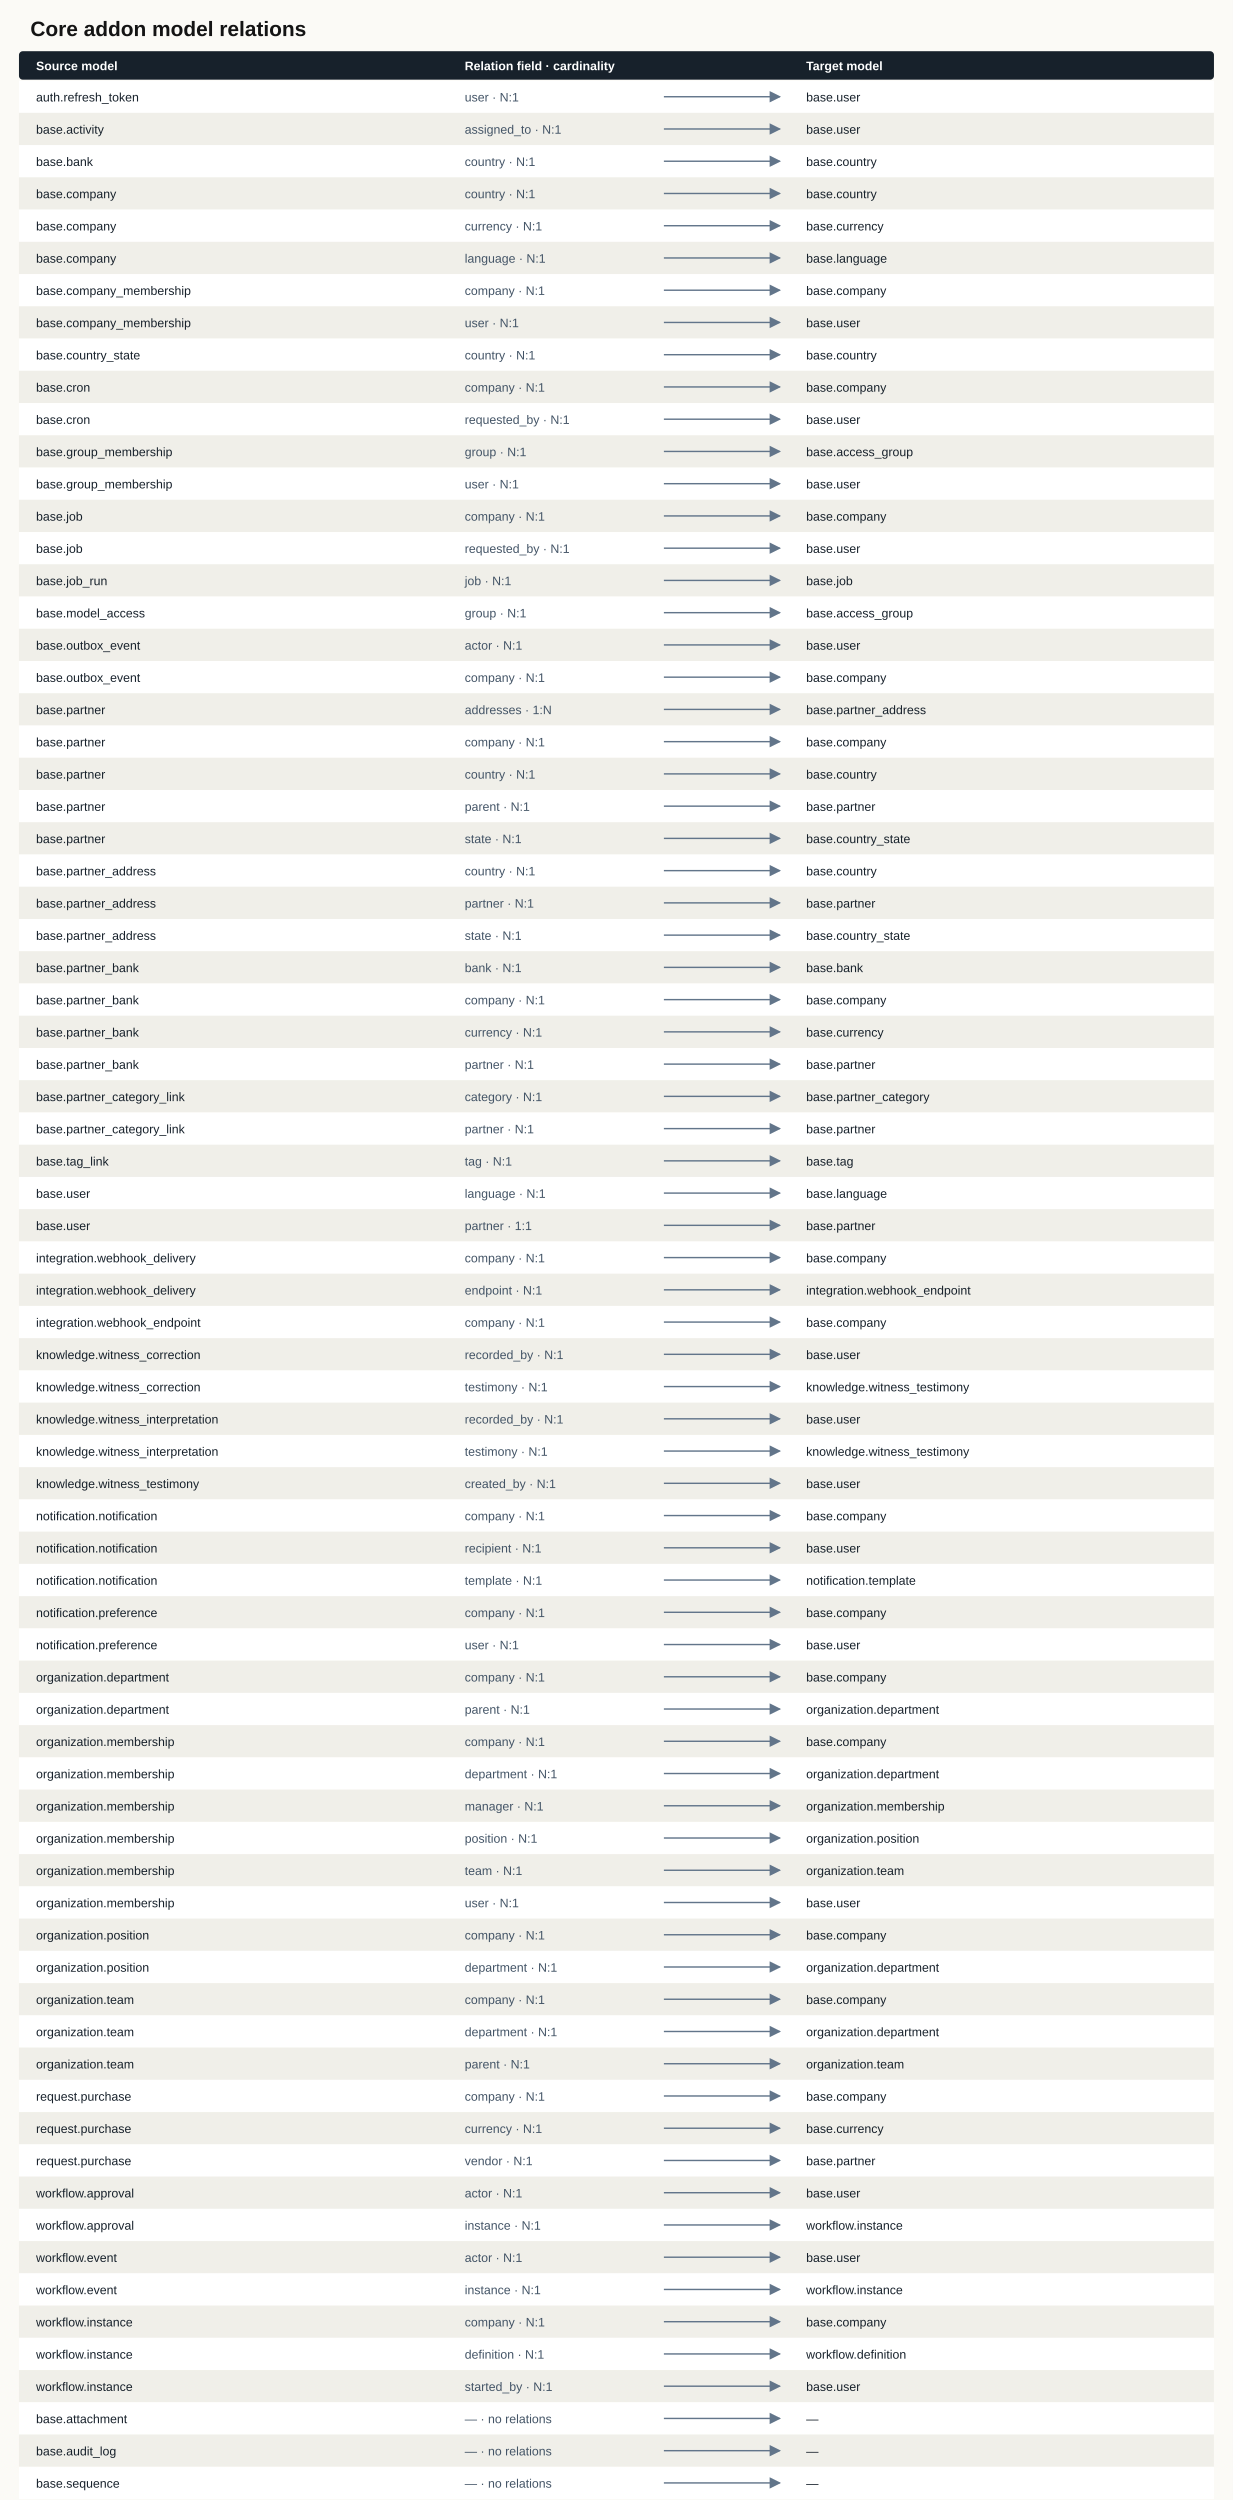
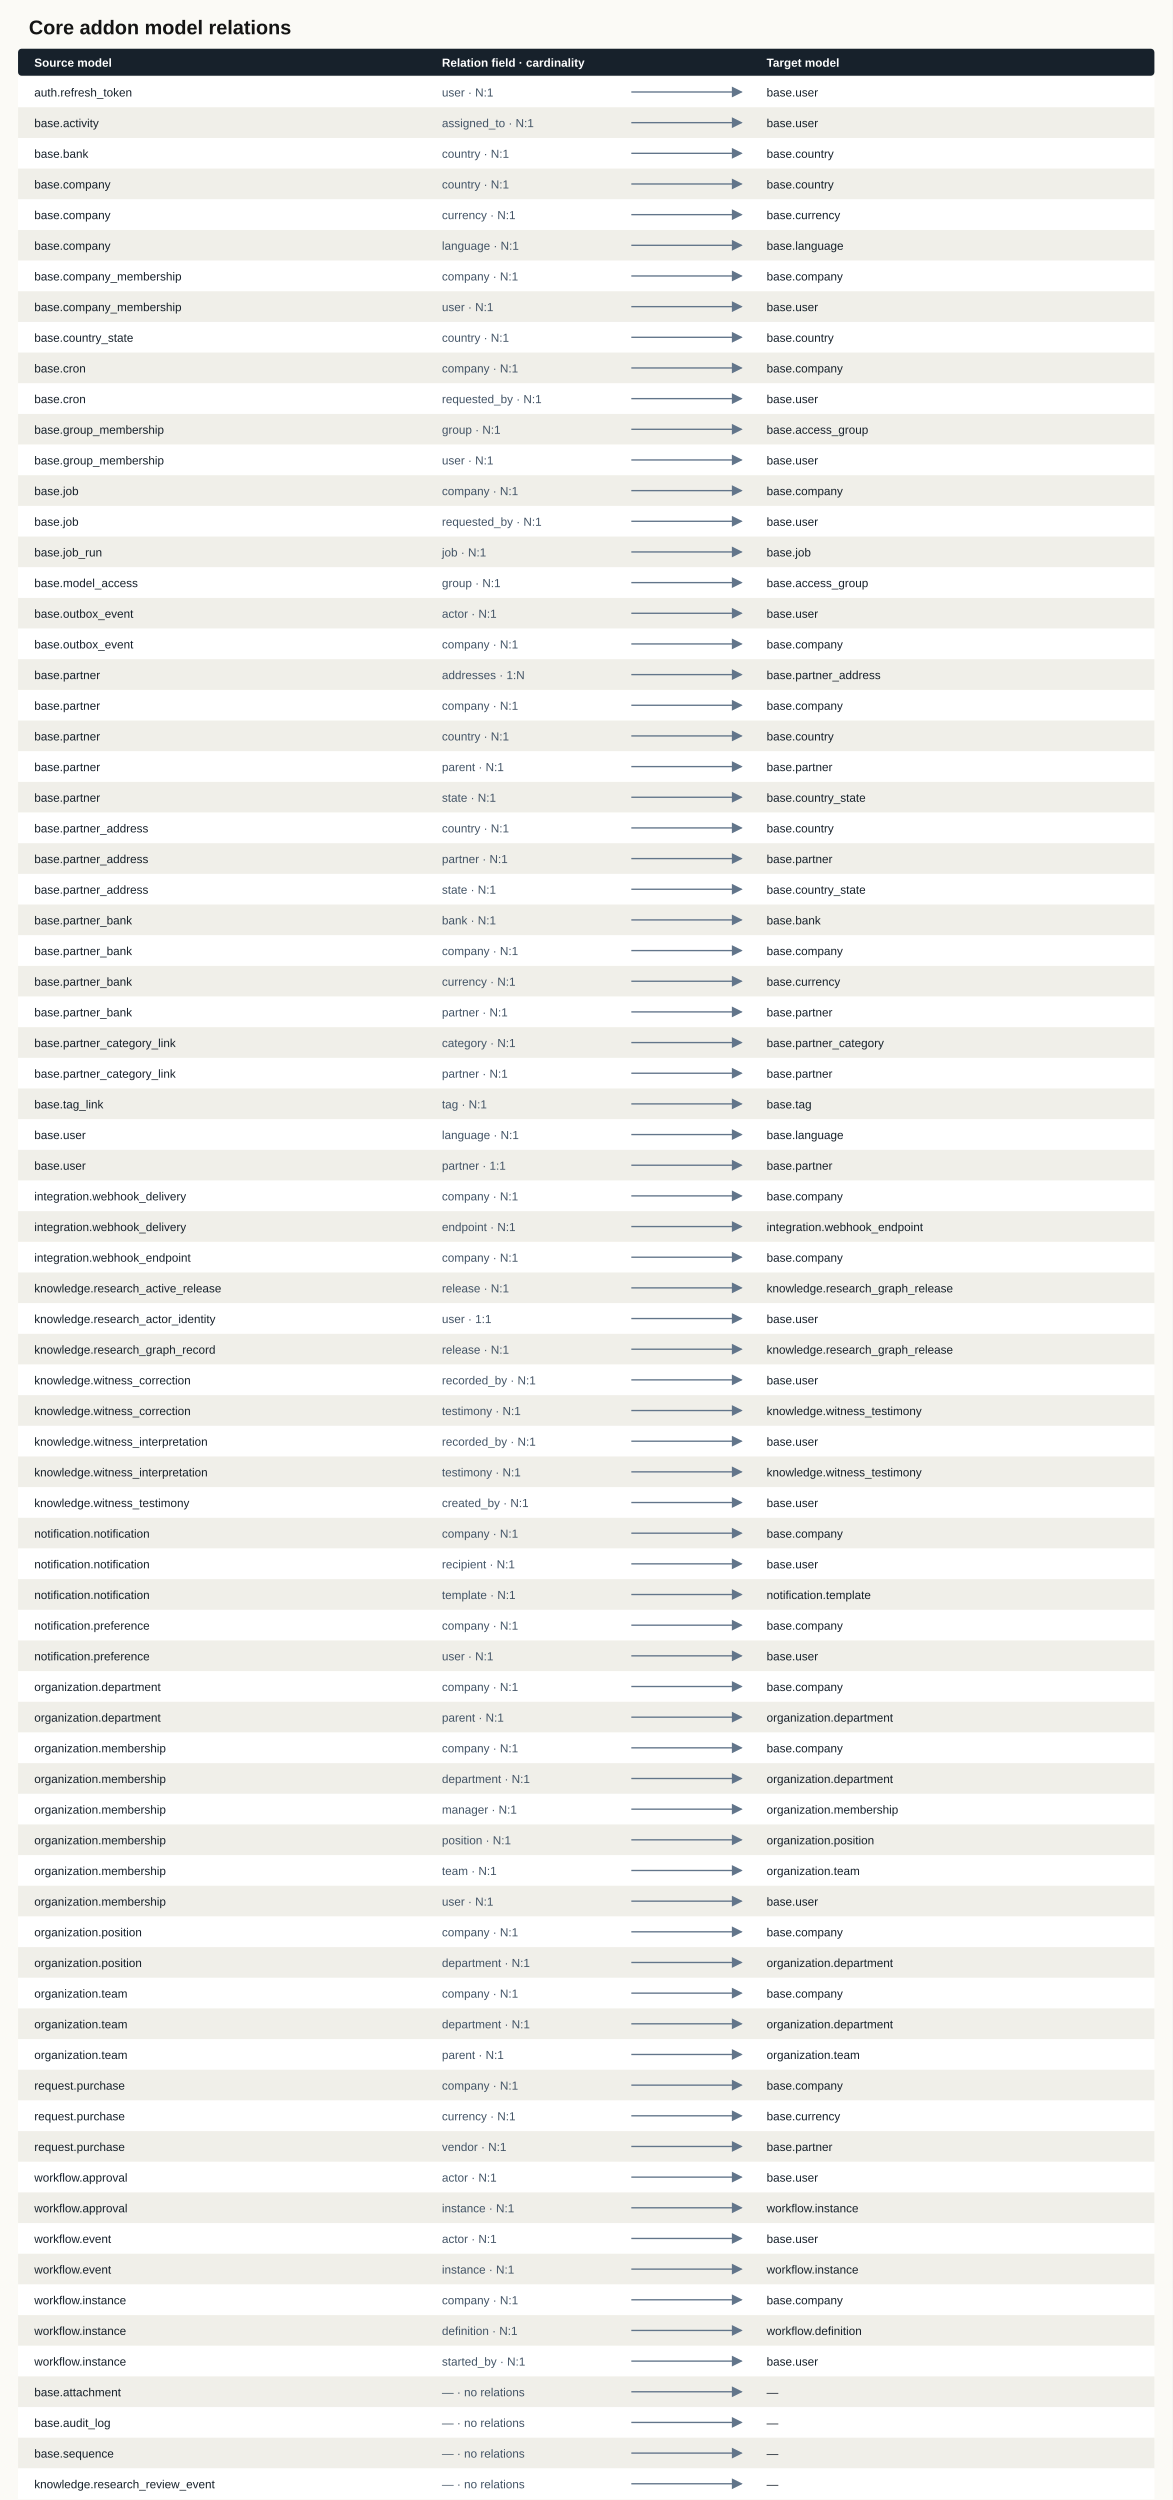
- <svg xmlns="http://www.w3.org/2000/svg" viewBox="0 0 1300 2636" role="img" aria-labelledby="diagram-title diagram-description">
+ <svg xmlns="http://www.w3.org/2000/svg" viewBox="0 0 1300 2772" role="img" aria-labelledby="diagram-title diagram-description">
  <rect width="100%" height="100%" fill="#fbfaf6" />
  <text x="32" y="38" fill="#141414" font-family="Arial,sans-serif" font-size="22" font-weight="700">Core addon model relations</text>
  <defs>
    <marker id="arrow" markerWidth="8" markerHeight="8" refX="7" refY="4" orient="auto">
      <path d="M 0 0 L 8 4 L 0 8 z" fill="#62758a" />
    </marker>
  </defs>
  <rect x="20" y="54" width="1260" height="30" rx="4" fill="#17212b" />
  <text x="38" y="74" fill="#ffffff" font-family="Arial,sans-serif" font-size="13" font-weight="700">Source model</text>
  <text x="490" y="74" fill="#ffffff" font-family="Arial,sans-serif" font-size="13" font-weight="700">Relation field · cardinality</text>
  <text x="850" y="74" fill="#ffffff" font-family="Arial,sans-serif" font-size="13" font-weight="700">Target model</text>
  <g>
    <rect x="20" y="85" width="1260" height="34" fill="#ffffff" />
    <text x="38" y="107" fill="#17212b" font-family="Arial,sans-serif" font-size="13">auth.refresh_token</text>
    <text x="490" y="107" fill="#435466" font-family="Arial,sans-serif" font-size="13">user · N:1</text>
    <path d="M 700 102 H 822" fill="none" stroke="#62758a" stroke-width="1.5" marker-end="url(#arrow)" />
    <text x="850" y="107" fill="#17212b" font-family="Arial,sans-serif" font-size="13">base.user</text>
  </g>
  <g>
    <rect x="20" y="119" width="1260" height="34" fill="#f0efe9" />
    <text x="38" y="141" fill="#17212b" font-family="Arial,sans-serif" font-size="13">base.activity</text>
    <text x="490" y="141" fill="#435466" font-family="Arial,sans-serif" font-size="13">assigned_to · N:1</text>
    <path d="M 700 136 H 822" fill="none" stroke="#62758a" stroke-width="1.5" marker-end="url(#arrow)" />
    <text x="850" y="141" fill="#17212b" font-family="Arial,sans-serif" font-size="13">base.user</text>
  </g>
  <g>
    <rect x="20" y="153" width="1260" height="34" fill="#ffffff" />
    <text x="38" y="175" fill="#17212b" font-family="Arial,sans-serif" font-size="13">base.bank</text>
    <text x="490" y="175" fill="#435466" font-family="Arial,sans-serif" font-size="13">country · N:1</text>
    <path d="M 700 170 H 822" fill="none" stroke="#62758a" stroke-width="1.5" marker-end="url(#arrow)" />
    <text x="850" y="175" fill="#17212b" font-family="Arial,sans-serif" font-size="13">base.country</text>
  </g>
  <g>
    <rect x="20" y="187" width="1260" height="34" fill="#f0efe9" />
    <text x="38" y="209" fill="#17212b" font-family="Arial,sans-serif" font-size="13">base.company</text>
    <text x="490" y="209" fill="#435466" font-family="Arial,sans-serif" font-size="13">country · N:1</text>
    <path d="M 700 204 H 822" fill="none" stroke="#62758a" stroke-width="1.5" marker-end="url(#arrow)" />
    <text x="850" y="209" fill="#17212b" font-family="Arial,sans-serif" font-size="13">base.country</text>
  </g>
  <g>
    <rect x="20" y="221" width="1260" height="34" fill="#ffffff" />
    <text x="38" y="243" fill="#17212b" font-family="Arial,sans-serif" font-size="13">base.company</text>
    <text x="490" y="243" fill="#435466" font-family="Arial,sans-serif" font-size="13">currency · N:1</text>
    <path d="M 700 238 H 822" fill="none" stroke="#62758a" stroke-width="1.5" marker-end="url(#arrow)" />
    <text x="850" y="243" fill="#17212b" font-family="Arial,sans-serif" font-size="13">base.currency</text>
  </g>
  <g>
    <rect x="20" y="255" width="1260" height="34" fill="#f0efe9" />
    <text x="38" y="277" fill="#17212b" font-family="Arial,sans-serif" font-size="13">base.company</text>
    <text x="490" y="277" fill="#435466" font-family="Arial,sans-serif" font-size="13">language · N:1</text>
    <path d="M 700 272 H 822" fill="none" stroke="#62758a" stroke-width="1.5" marker-end="url(#arrow)" />
    <text x="850" y="277" fill="#17212b" font-family="Arial,sans-serif" font-size="13">base.language</text>
  </g>
  <g>
    <rect x="20" y="289" width="1260" height="34" fill="#ffffff" />
    <text x="38" y="311" fill="#17212b" font-family="Arial,sans-serif" font-size="13">base.company_membership</text>
    <text x="490" y="311" fill="#435466" font-family="Arial,sans-serif" font-size="13">company · N:1</text>
    <path d="M 700 306 H 822" fill="none" stroke="#62758a" stroke-width="1.5" marker-end="url(#arrow)" />
    <text x="850" y="311" fill="#17212b" font-family="Arial,sans-serif" font-size="13">base.company</text>
  </g>
  <g>
    <rect x="20" y="323" width="1260" height="34" fill="#f0efe9" />
    <text x="38" y="345" fill="#17212b" font-family="Arial,sans-serif" font-size="13">base.company_membership</text>
    <text x="490" y="345" fill="#435466" font-family="Arial,sans-serif" font-size="13">user · N:1</text>
    <path d="M 700 340 H 822" fill="none" stroke="#62758a" stroke-width="1.5" marker-end="url(#arrow)" />
    <text x="850" y="345" fill="#17212b" font-family="Arial,sans-serif" font-size="13">base.user</text>
  </g>
  <g>
    <rect x="20" y="357" width="1260" height="34" fill="#ffffff" />
    <text x="38" y="379" fill="#17212b" font-family="Arial,sans-serif" font-size="13">base.country_state</text>
    <text x="490" y="379" fill="#435466" font-family="Arial,sans-serif" font-size="13">country · N:1</text>
    <path d="M 700 374 H 822" fill="none" stroke="#62758a" stroke-width="1.5" marker-end="url(#arrow)" />
    <text x="850" y="379" fill="#17212b" font-family="Arial,sans-serif" font-size="13">base.country</text>
  </g>
  <g>
    <rect x="20" y="391" width="1260" height="34" fill="#f0efe9" />
    <text x="38" y="413" fill="#17212b" font-family="Arial,sans-serif" font-size="13">base.cron</text>
    <text x="490" y="413" fill="#435466" font-family="Arial,sans-serif" font-size="13">company · N:1</text>
    <path d="M 700 408 H 822" fill="none" stroke="#62758a" stroke-width="1.5" marker-end="url(#arrow)" />
    <text x="850" y="413" fill="#17212b" font-family="Arial,sans-serif" font-size="13">base.company</text>
  </g>
  <g>
    <rect x="20" y="425" width="1260" height="34" fill="#ffffff" />
    <text x="38" y="447" fill="#17212b" font-family="Arial,sans-serif" font-size="13">base.cron</text>
    <text x="490" y="447" fill="#435466" font-family="Arial,sans-serif" font-size="13">requested_by · N:1</text>
    <path d="M 700 442 H 822" fill="none" stroke="#62758a" stroke-width="1.5" marker-end="url(#arrow)" />
    <text x="850" y="447" fill="#17212b" font-family="Arial,sans-serif" font-size="13">base.user</text>
  </g>
  <g>
    <rect x="20" y="459" width="1260" height="34" fill="#f0efe9" />
    <text x="38" y="481" fill="#17212b" font-family="Arial,sans-serif" font-size="13">base.group_membership</text>
    <text x="490" y="481" fill="#435466" font-family="Arial,sans-serif" font-size="13">group · N:1</text>
    <path d="M 700 476 H 822" fill="none" stroke="#62758a" stroke-width="1.5" marker-end="url(#arrow)" />
    <text x="850" y="481" fill="#17212b" font-family="Arial,sans-serif" font-size="13">base.access_group</text>
  </g>
  <g>
    <rect x="20" y="493" width="1260" height="34" fill="#ffffff" />
    <text x="38" y="515" fill="#17212b" font-family="Arial,sans-serif" font-size="13">base.group_membership</text>
    <text x="490" y="515" fill="#435466" font-family="Arial,sans-serif" font-size="13">user · N:1</text>
    <path d="M 700 510 H 822" fill="none" stroke="#62758a" stroke-width="1.5" marker-end="url(#arrow)" />
    <text x="850" y="515" fill="#17212b" font-family="Arial,sans-serif" font-size="13">base.user</text>
  </g>
  <g>
    <rect x="20" y="527" width="1260" height="34" fill="#f0efe9" />
    <text x="38" y="549" fill="#17212b" font-family="Arial,sans-serif" font-size="13">base.job</text>
    <text x="490" y="549" fill="#435466" font-family="Arial,sans-serif" font-size="13">company · N:1</text>
    <path d="M 700 544 H 822" fill="none" stroke="#62758a" stroke-width="1.5" marker-end="url(#arrow)" />
    <text x="850" y="549" fill="#17212b" font-family="Arial,sans-serif" font-size="13">base.company</text>
  </g>
  <g>
    <rect x="20" y="561" width="1260" height="34" fill="#ffffff" />
    <text x="38" y="583" fill="#17212b" font-family="Arial,sans-serif" font-size="13">base.job</text>
    <text x="490" y="583" fill="#435466" font-family="Arial,sans-serif" font-size="13">requested_by · N:1</text>
    <path d="M 700 578 H 822" fill="none" stroke="#62758a" stroke-width="1.5" marker-end="url(#arrow)" />
    <text x="850" y="583" fill="#17212b" font-family="Arial,sans-serif" font-size="13">base.user</text>
  </g>
  <g>
    <rect x="20" y="595" width="1260" height="34" fill="#f0efe9" />
    <text x="38" y="617" fill="#17212b" font-family="Arial,sans-serif" font-size="13">base.job_run</text>
    <text x="490" y="617" fill="#435466" font-family="Arial,sans-serif" font-size="13">job · N:1</text>
    <path d="M 700 612 H 822" fill="none" stroke="#62758a" stroke-width="1.5" marker-end="url(#arrow)" />
    <text x="850" y="617" fill="#17212b" font-family="Arial,sans-serif" font-size="13">base.job</text>
  </g>
  <g>
    <rect x="20" y="629" width="1260" height="34" fill="#ffffff" />
    <text x="38" y="651" fill="#17212b" font-family="Arial,sans-serif" font-size="13">base.model_access</text>
    <text x="490" y="651" fill="#435466" font-family="Arial,sans-serif" font-size="13">group · N:1</text>
    <path d="M 700 646 H 822" fill="none" stroke="#62758a" stroke-width="1.5" marker-end="url(#arrow)" />
    <text x="850" y="651" fill="#17212b" font-family="Arial,sans-serif" font-size="13">base.access_group</text>
  </g>
  <g>
    <rect x="20" y="663" width="1260" height="34" fill="#f0efe9" />
    <text x="38" y="685" fill="#17212b" font-family="Arial,sans-serif" font-size="13">base.outbox_event</text>
    <text x="490" y="685" fill="#435466" font-family="Arial,sans-serif" font-size="13">actor · N:1</text>
    <path d="M 700 680 H 822" fill="none" stroke="#62758a" stroke-width="1.5" marker-end="url(#arrow)" />
    <text x="850" y="685" fill="#17212b" font-family="Arial,sans-serif" font-size="13">base.user</text>
  </g>
  <g>
    <rect x="20" y="697" width="1260" height="34" fill="#ffffff" />
    <text x="38" y="719" fill="#17212b" font-family="Arial,sans-serif" font-size="13">base.outbox_event</text>
    <text x="490" y="719" fill="#435466" font-family="Arial,sans-serif" font-size="13">company · N:1</text>
    <path d="M 700 714 H 822" fill="none" stroke="#62758a" stroke-width="1.5" marker-end="url(#arrow)" />
    <text x="850" y="719" fill="#17212b" font-family="Arial,sans-serif" font-size="13">base.company</text>
  </g>
  <g>
    <rect x="20" y="731" width="1260" height="34" fill="#f0efe9" />
    <text x="38" y="753" fill="#17212b" font-family="Arial,sans-serif" font-size="13">base.partner</text>
    <text x="490" y="753" fill="#435466" font-family="Arial,sans-serif" font-size="13">addresses · 1:N</text>
    <path d="M 700 748 H 822" fill="none" stroke="#62758a" stroke-width="1.5" marker-end="url(#arrow)" />
    <text x="850" y="753" fill="#17212b" font-family="Arial,sans-serif" font-size="13">base.partner_address</text>
  </g>
  <g>
    <rect x="20" y="765" width="1260" height="34" fill="#ffffff" />
    <text x="38" y="787" fill="#17212b" font-family="Arial,sans-serif" font-size="13">base.partner</text>
    <text x="490" y="787" fill="#435466" font-family="Arial,sans-serif" font-size="13">company · N:1</text>
    <path d="M 700 782 H 822" fill="none" stroke="#62758a" stroke-width="1.5" marker-end="url(#arrow)" />
    <text x="850" y="787" fill="#17212b" font-family="Arial,sans-serif" font-size="13">base.company</text>
  </g>
  <g>
    <rect x="20" y="799" width="1260" height="34" fill="#f0efe9" />
    <text x="38" y="821" fill="#17212b" font-family="Arial,sans-serif" font-size="13">base.partner</text>
    <text x="490" y="821" fill="#435466" font-family="Arial,sans-serif" font-size="13">country · N:1</text>
    <path d="M 700 816 H 822" fill="none" stroke="#62758a" stroke-width="1.5" marker-end="url(#arrow)" />
    <text x="850" y="821" fill="#17212b" font-family="Arial,sans-serif" font-size="13">base.country</text>
  </g>
  <g>
    <rect x="20" y="833" width="1260" height="34" fill="#ffffff" />
    <text x="38" y="855" fill="#17212b" font-family="Arial,sans-serif" font-size="13">base.partner</text>
    <text x="490" y="855" fill="#435466" font-family="Arial,sans-serif" font-size="13">parent · N:1</text>
    <path d="M 700 850 H 822" fill="none" stroke="#62758a" stroke-width="1.5" marker-end="url(#arrow)" />
    <text x="850" y="855" fill="#17212b" font-family="Arial,sans-serif" font-size="13">base.partner</text>
  </g>
  <g>
    <rect x="20" y="867" width="1260" height="34" fill="#f0efe9" />
    <text x="38" y="889" fill="#17212b" font-family="Arial,sans-serif" font-size="13">base.partner</text>
    <text x="490" y="889" fill="#435466" font-family="Arial,sans-serif" font-size="13">state · N:1</text>
    <path d="M 700 884 H 822" fill="none" stroke="#62758a" stroke-width="1.5" marker-end="url(#arrow)" />
    <text x="850" y="889" fill="#17212b" font-family="Arial,sans-serif" font-size="13">base.country_state</text>
  </g>
  <g>
    <rect x="20" y="901" width="1260" height="34" fill="#ffffff" />
    <text x="38" y="923" fill="#17212b" font-family="Arial,sans-serif" font-size="13">base.partner_address</text>
    <text x="490" y="923" fill="#435466" font-family="Arial,sans-serif" font-size="13">country · N:1</text>
    <path d="M 700 918 H 822" fill="none" stroke="#62758a" stroke-width="1.5" marker-end="url(#arrow)" />
    <text x="850" y="923" fill="#17212b" font-family="Arial,sans-serif" font-size="13">base.country</text>
  </g>
  <g>
    <rect x="20" y="935" width="1260" height="34" fill="#f0efe9" />
    <text x="38" y="957" fill="#17212b" font-family="Arial,sans-serif" font-size="13">base.partner_address</text>
    <text x="490" y="957" fill="#435466" font-family="Arial,sans-serif" font-size="13">partner · N:1</text>
    <path d="M 700 952 H 822" fill="none" stroke="#62758a" stroke-width="1.5" marker-end="url(#arrow)" />
    <text x="850" y="957" fill="#17212b" font-family="Arial,sans-serif" font-size="13">base.partner</text>
  </g>
  <g>
    <rect x="20" y="969" width="1260" height="34" fill="#ffffff" />
    <text x="38" y="991" fill="#17212b" font-family="Arial,sans-serif" font-size="13">base.partner_address</text>
    <text x="490" y="991" fill="#435466" font-family="Arial,sans-serif" font-size="13">state · N:1</text>
    <path d="M 700 986 H 822" fill="none" stroke="#62758a" stroke-width="1.5" marker-end="url(#arrow)" />
    <text x="850" y="991" fill="#17212b" font-family="Arial,sans-serif" font-size="13">base.country_state</text>
  </g>
  <g>
    <rect x="20" y="1003" width="1260" height="34" fill="#f0efe9" />
    <text x="38" y="1025" fill="#17212b" font-family="Arial,sans-serif" font-size="13">base.partner_bank</text>
    <text x="490" y="1025" fill="#435466" font-family="Arial,sans-serif" font-size="13">bank · N:1</text>
    <path d="M 700 1020 H 822" fill="none" stroke="#62758a" stroke-width="1.5" marker-end="url(#arrow)" />
    <text x="850" y="1025" fill="#17212b" font-family="Arial,sans-serif" font-size="13">base.bank</text>
  </g>
  <g>
    <rect x="20" y="1037" width="1260" height="34" fill="#ffffff" />
    <text x="38" y="1059" fill="#17212b" font-family="Arial,sans-serif" font-size="13">base.partner_bank</text>
    <text x="490" y="1059" fill="#435466" font-family="Arial,sans-serif" font-size="13">company · N:1</text>
    <path d="M 700 1054 H 822" fill="none" stroke="#62758a" stroke-width="1.5" marker-end="url(#arrow)" />
    <text x="850" y="1059" fill="#17212b" font-family="Arial,sans-serif" font-size="13">base.company</text>
  </g>
  <g>
    <rect x="20" y="1071" width="1260" height="34" fill="#f0efe9" />
    <text x="38" y="1093" fill="#17212b" font-family="Arial,sans-serif" font-size="13">base.partner_bank</text>
    <text x="490" y="1093" fill="#435466" font-family="Arial,sans-serif" font-size="13">currency · N:1</text>
    <path d="M 700 1088 H 822" fill="none" stroke="#62758a" stroke-width="1.5" marker-end="url(#arrow)" />
    <text x="850" y="1093" fill="#17212b" font-family="Arial,sans-serif" font-size="13">base.currency</text>
  </g>
  <g>
    <rect x="20" y="1105" width="1260" height="34" fill="#ffffff" />
    <text x="38" y="1127" fill="#17212b" font-family="Arial,sans-serif" font-size="13">base.partner_bank</text>
    <text x="490" y="1127" fill="#435466" font-family="Arial,sans-serif" font-size="13">partner · N:1</text>
    <path d="M 700 1122 H 822" fill="none" stroke="#62758a" stroke-width="1.5" marker-end="url(#arrow)" />
    <text x="850" y="1127" fill="#17212b" font-family="Arial,sans-serif" font-size="13">base.partner</text>
  </g>
  <g>
    <rect x="20" y="1139" width="1260" height="34" fill="#f0efe9" />
    <text x="38" y="1161" fill="#17212b" font-family="Arial,sans-serif" font-size="13">base.partner_category_link</text>
    <text x="490" y="1161" fill="#435466" font-family="Arial,sans-serif" font-size="13">category · N:1</text>
    <path d="M 700 1156 H 822" fill="none" stroke="#62758a" stroke-width="1.5" marker-end="url(#arrow)" />
    <text x="850" y="1161" fill="#17212b" font-family="Arial,sans-serif" font-size="13">base.partner_category</text>
  </g>
  <g>
    <rect x="20" y="1173" width="1260" height="34" fill="#ffffff" />
    <text x="38" y="1195" fill="#17212b" font-family="Arial,sans-serif" font-size="13">base.partner_category_link</text>
    <text x="490" y="1195" fill="#435466" font-family="Arial,sans-serif" font-size="13">partner · N:1</text>
    <path d="M 700 1190 H 822" fill="none" stroke="#62758a" stroke-width="1.5" marker-end="url(#arrow)" />
    <text x="850" y="1195" fill="#17212b" font-family="Arial,sans-serif" font-size="13">base.partner</text>
  </g>
  <g>
    <rect x="20" y="1207" width="1260" height="34" fill="#f0efe9" />
    <text x="38" y="1229" fill="#17212b" font-family="Arial,sans-serif" font-size="13">base.tag_link</text>
    <text x="490" y="1229" fill="#435466" font-family="Arial,sans-serif" font-size="13">tag · N:1</text>
    <path d="M 700 1224 H 822" fill="none" stroke="#62758a" stroke-width="1.5" marker-end="url(#arrow)" />
    <text x="850" y="1229" fill="#17212b" font-family="Arial,sans-serif" font-size="13">base.tag</text>
  </g>
  <g>
    <rect x="20" y="1241" width="1260" height="34" fill="#ffffff" />
    <text x="38" y="1263" fill="#17212b" font-family="Arial,sans-serif" font-size="13">base.user</text>
    <text x="490" y="1263" fill="#435466" font-family="Arial,sans-serif" font-size="13">language · N:1</text>
    <path d="M 700 1258 H 822" fill="none" stroke="#62758a" stroke-width="1.5" marker-end="url(#arrow)" />
    <text x="850" y="1263" fill="#17212b" font-family="Arial,sans-serif" font-size="13">base.language</text>
  </g>
  <g>
    <rect x="20" y="1275" width="1260" height="34" fill="#f0efe9" />
    <text x="38" y="1297" fill="#17212b" font-family="Arial,sans-serif" font-size="13">base.user</text>
    <text x="490" y="1297" fill="#435466" font-family="Arial,sans-serif" font-size="13">partner · 1:1</text>
    <path d="M 700 1292 H 822" fill="none" stroke="#62758a" stroke-width="1.5" marker-end="url(#arrow)" />
    <text x="850" y="1297" fill="#17212b" font-family="Arial,sans-serif" font-size="13">base.partner</text>
  </g>
  <g>
    <rect x="20" y="1309" width="1260" height="34" fill="#ffffff" />
    <text x="38" y="1331" fill="#17212b" font-family="Arial,sans-serif" font-size="13">integration.webhook_delivery</text>
    <text x="490" y="1331" fill="#435466" font-family="Arial,sans-serif" font-size="13">company · N:1</text>
    <path d="M 700 1326 H 822" fill="none" stroke="#62758a" stroke-width="1.5" marker-end="url(#arrow)" />
    <text x="850" y="1331" fill="#17212b" font-family="Arial,sans-serif" font-size="13">base.company</text>
  </g>
  <g>
    <rect x="20" y="1343" width="1260" height="34" fill="#f0efe9" />
    <text x="38" y="1365" fill="#17212b" font-family="Arial,sans-serif" font-size="13">integration.webhook_delivery</text>
    <text x="490" y="1365" fill="#435466" font-family="Arial,sans-serif" font-size="13">endpoint · N:1</text>
    <path d="M 700 1360 H 822" fill="none" stroke="#62758a" stroke-width="1.5" marker-end="url(#arrow)" />
    <text x="850" y="1365" fill="#17212b" font-family="Arial,sans-serif" font-size="13">integration.webhook_endpoint</text>
  </g>
  <g>
    <rect x="20" y="1377" width="1260" height="34" fill="#ffffff" />
    <text x="38" y="1399" fill="#17212b" font-family="Arial,sans-serif" font-size="13">integration.webhook_endpoint</text>
    <text x="490" y="1399" fill="#435466" font-family="Arial,sans-serif" font-size="13">company · N:1</text>
    <path d="M 700 1394 H 822" fill="none" stroke="#62758a" stroke-width="1.5" marker-end="url(#arrow)" />
    <text x="850" y="1399" fill="#17212b" font-family="Arial,sans-serif" font-size="13">base.company</text>
  </g>
  <g>
    <rect x="20" y="1411" width="1260" height="34" fill="#f0efe9" />
-     <text x="38" y="1433" fill="#17212b" font-family="Arial,sans-serif" font-size="13">knowledge.witness_correction</text>
-     <text x="490" y="1433" fill="#435466" font-family="Arial,sans-serif" font-size="13">recorded_by · N:1</text>
+     <text x="38" y="1433" fill="#17212b" font-family="Arial,sans-serif" font-size="13">knowledge.research_active_release</text>
+     <text x="490" y="1433" fill="#435466" font-family="Arial,sans-serif" font-size="13">release · N:1</text>
    <path d="M 700 1428 H 822" fill="none" stroke="#62758a" stroke-width="1.5" marker-end="url(#arrow)" />
-     <text x="850" y="1433" fill="#17212b" font-family="Arial,sans-serif" font-size="13">base.user</text>
+     <text x="850" y="1433" fill="#17212b" font-family="Arial,sans-serif" font-size="13">knowledge.research_graph_release</text>
  </g>
  <g>
    <rect x="20" y="1445" width="1260" height="34" fill="#ffffff" />
-     <text x="38" y="1467" fill="#17212b" font-family="Arial,sans-serif" font-size="13">knowledge.witness_correction</text>
-     <text x="490" y="1467" fill="#435466" font-family="Arial,sans-serif" font-size="13">testimony · N:1</text>
+     <text x="38" y="1467" fill="#17212b" font-family="Arial,sans-serif" font-size="13">knowledge.research_actor_identity</text>
+     <text x="490" y="1467" fill="#435466" font-family="Arial,sans-serif" font-size="13">user · 1:1</text>
    <path d="M 700 1462 H 822" fill="none" stroke="#62758a" stroke-width="1.5" marker-end="url(#arrow)" />
-     <text x="850" y="1467" fill="#17212b" font-family="Arial,sans-serif" font-size="13">knowledge.witness_testimony</text>
+     <text x="850" y="1467" fill="#17212b" font-family="Arial,sans-serif" font-size="13">base.user</text>
  </g>
  <g>
    <rect x="20" y="1479" width="1260" height="34" fill="#f0efe9" />
-     <text x="38" y="1501" fill="#17212b" font-family="Arial,sans-serif" font-size="13">knowledge.witness_interpretation</text>
-     <text x="490" y="1501" fill="#435466" font-family="Arial,sans-serif" font-size="13">recorded_by · N:1</text>
+     <text x="38" y="1501" fill="#17212b" font-family="Arial,sans-serif" font-size="13">knowledge.research_graph_record</text>
+     <text x="490" y="1501" fill="#435466" font-family="Arial,sans-serif" font-size="13">release · N:1</text>
    <path d="M 700 1496 H 822" fill="none" stroke="#62758a" stroke-width="1.5" marker-end="url(#arrow)" />
-     <text x="850" y="1501" fill="#17212b" font-family="Arial,sans-serif" font-size="13">base.user</text>
+     <text x="850" y="1501" fill="#17212b" font-family="Arial,sans-serif" font-size="13">knowledge.research_graph_release</text>
  </g>
  <g>
    <rect x="20" y="1513" width="1260" height="34" fill="#ffffff" />
-     <text x="38" y="1535" fill="#17212b" font-family="Arial,sans-serif" font-size="13">knowledge.witness_interpretation</text>
-     <text x="490" y="1535" fill="#435466" font-family="Arial,sans-serif" font-size="13">testimony · N:1</text>
+     <text x="38" y="1535" fill="#17212b" font-family="Arial,sans-serif" font-size="13">knowledge.witness_correction</text>
+     <text x="490" y="1535" fill="#435466" font-family="Arial,sans-serif" font-size="13">recorded_by · N:1</text>
    <path d="M 700 1530 H 822" fill="none" stroke="#62758a" stroke-width="1.5" marker-end="url(#arrow)" />
-     <text x="850" y="1535" fill="#17212b" font-family="Arial,sans-serif" font-size="13">knowledge.witness_testimony</text>
+     <text x="850" y="1535" fill="#17212b" font-family="Arial,sans-serif" font-size="13">base.user</text>
  </g>
  <g>
    <rect x="20" y="1547" width="1260" height="34" fill="#f0efe9" />
-     <text x="38" y="1569" fill="#17212b" font-family="Arial,sans-serif" font-size="13">knowledge.witness_testimony</text>
-     <text x="490" y="1569" fill="#435466" font-family="Arial,sans-serif" font-size="13">created_by · N:1</text>
+     <text x="38" y="1569" fill="#17212b" font-family="Arial,sans-serif" font-size="13">knowledge.witness_correction</text>
+     <text x="490" y="1569" fill="#435466" font-family="Arial,sans-serif" font-size="13">testimony · N:1</text>
    <path d="M 700 1564 H 822" fill="none" stroke="#62758a" stroke-width="1.5" marker-end="url(#arrow)" />
-     <text x="850" y="1569" fill="#17212b" font-family="Arial,sans-serif" font-size="13">base.user</text>
+     <text x="850" y="1569" fill="#17212b" font-family="Arial,sans-serif" font-size="13">knowledge.witness_testimony</text>
  </g>
  <g>
    <rect x="20" y="1581" width="1260" height="34" fill="#ffffff" />
-     <text x="38" y="1603" fill="#17212b" font-family="Arial,sans-serif" font-size="13">notification.notification</text>
-     <text x="490" y="1603" fill="#435466" font-family="Arial,sans-serif" font-size="13">company · N:1</text>
+     <text x="38" y="1603" fill="#17212b" font-family="Arial,sans-serif" font-size="13">knowledge.witness_interpretation</text>
+     <text x="490" y="1603" fill="#435466" font-family="Arial,sans-serif" font-size="13">recorded_by · N:1</text>
    <path d="M 700 1598 H 822" fill="none" stroke="#62758a" stroke-width="1.5" marker-end="url(#arrow)" />
-     <text x="850" y="1603" fill="#17212b" font-family="Arial,sans-serif" font-size="13">base.company</text>
+     <text x="850" y="1603" fill="#17212b" font-family="Arial,sans-serif" font-size="13">base.user</text>
  </g>
  <g>
    <rect x="20" y="1615" width="1260" height="34" fill="#f0efe9" />
-     <text x="38" y="1637" fill="#17212b" font-family="Arial,sans-serif" font-size="13">notification.notification</text>
-     <text x="490" y="1637" fill="#435466" font-family="Arial,sans-serif" font-size="13">recipient · N:1</text>
+     <text x="38" y="1637" fill="#17212b" font-family="Arial,sans-serif" font-size="13">knowledge.witness_interpretation</text>
+     <text x="490" y="1637" fill="#435466" font-family="Arial,sans-serif" font-size="13">testimony · N:1</text>
    <path d="M 700 1632 H 822" fill="none" stroke="#62758a" stroke-width="1.5" marker-end="url(#arrow)" />
-     <text x="850" y="1637" fill="#17212b" font-family="Arial,sans-serif" font-size="13">base.user</text>
+     <text x="850" y="1637" fill="#17212b" font-family="Arial,sans-serif" font-size="13">knowledge.witness_testimony</text>
  </g>
  <g>
    <rect x="20" y="1649" width="1260" height="34" fill="#ffffff" />
-     <text x="38" y="1671" fill="#17212b" font-family="Arial,sans-serif" font-size="13">notification.notification</text>
-     <text x="490" y="1671" fill="#435466" font-family="Arial,sans-serif" font-size="13">template · N:1</text>
+     <text x="38" y="1671" fill="#17212b" font-family="Arial,sans-serif" font-size="13">knowledge.witness_testimony</text>
+     <text x="490" y="1671" fill="#435466" font-family="Arial,sans-serif" font-size="13">created_by · N:1</text>
    <path d="M 700 1666 H 822" fill="none" stroke="#62758a" stroke-width="1.5" marker-end="url(#arrow)" />
-     <text x="850" y="1671" fill="#17212b" font-family="Arial,sans-serif" font-size="13">notification.template</text>
+     <text x="850" y="1671" fill="#17212b" font-family="Arial,sans-serif" font-size="13">base.user</text>
  </g>
  <g>
    <rect x="20" y="1683" width="1260" height="34" fill="#f0efe9" />
-     <text x="38" y="1705" fill="#17212b" font-family="Arial,sans-serif" font-size="13">notification.preference</text>
+     <text x="38" y="1705" fill="#17212b" font-family="Arial,sans-serif" font-size="13">notification.notification</text>
    <text x="490" y="1705" fill="#435466" font-family="Arial,sans-serif" font-size="13">company · N:1</text>
    <path d="M 700 1700 H 822" fill="none" stroke="#62758a" stroke-width="1.5" marker-end="url(#arrow)" />
    <text x="850" y="1705" fill="#17212b" font-family="Arial,sans-serif" font-size="13">base.company</text>
  </g>
  <g>
    <rect x="20" y="1717" width="1260" height="34" fill="#ffffff" />
-     <text x="38" y="1739" fill="#17212b" font-family="Arial,sans-serif" font-size="13">notification.preference</text>
-     <text x="490" y="1739" fill="#435466" font-family="Arial,sans-serif" font-size="13">user · N:1</text>
+     <text x="38" y="1739" fill="#17212b" font-family="Arial,sans-serif" font-size="13">notification.notification</text>
+     <text x="490" y="1739" fill="#435466" font-family="Arial,sans-serif" font-size="13">recipient · N:1</text>
    <path d="M 700 1734 H 822" fill="none" stroke="#62758a" stroke-width="1.5" marker-end="url(#arrow)" />
    <text x="850" y="1739" fill="#17212b" font-family="Arial,sans-serif" font-size="13">base.user</text>
  </g>
  <g>
    <rect x="20" y="1751" width="1260" height="34" fill="#f0efe9" />
-     <text x="38" y="1773" fill="#17212b" font-family="Arial,sans-serif" font-size="13">organization.department</text>
-     <text x="490" y="1773" fill="#435466" font-family="Arial,sans-serif" font-size="13">company · N:1</text>
+     <text x="38" y="1773" fill="#17212b" font-family="Arial,sans-serif" font-size="13">notification.notification</text>
+     <text x="490" y="1773" fill="#435466" font-family="Arial,sans-serif" font-size="13">template · N:1</text>
    <path d="M 700 1768 H 822" fill="none" stroke="#62758a" stroke-width="1.5" marker-end="url(#arrow)" />
-     <text x="850" y="1773" fill="#17212b" font-family="Arial,sans-serif" font-size="13">base.company</text>
+     <text x="850" y="1773" fill="#17212b" font-family="Arial,sans-serif" font-size="13">notification.template</text>
  </g>
  <g>
    <rect x="20" y="1785" width="1260" height="34" fill="#ffffff" />
-     <text x="38" y="1807" fill="#17212b" font-family="Arial,sans-serif" font-size="13">organization.department</text>
-     <text x="490" y="1807" fill="#435466" font-family="Arial,sans-serif" font-size="13">parent · N:1</text>
+     <text x="38" y="1807" fill="#17212b" font-family="Arial,sans-serif" font-size="13">notification.preference</text>
+     <text x="490" y="1807" fill="#435466" font-family="Arial,sans-serif" font-size="13">company · N:1</text>
    <path d="M 700 1802 H 822" fill="none" stroke="#62758a" stroke-width="1.5" marker-end="url(#arrow)" />
-     <text x="850" y="1807" fill="#17212b" font-family="Arial,sans-serif" font-size="13">organization.department</text>
+     <text x="850" y="1807" fill="#17212b" font-family="Arial,sans-serif" font-size="13">base.company</text>
  </g>
  <g>
    <rect x="20" y="1819" width="1260" height="34" fill="#f0efe9" />
-     <text x="38" y="1841" fill="#17212b" font-family="Arial,sans-serif" font-size="13">organization.membership</text>
-     <text x="490" y="1841" fill="#435466" font-family="Arial,sans-serif" font-size="13">company · N:1</text>
+     <text x="38" y="1841" fill="#17212b" font-family="Arial,sans-serif" font-size="13">notification.preference</text>
+     <text x="490" y="1841" fill="#435466" font-family="Arial,sans-serif" font-size="13">user · N:1</text>
    <path d="M 700 1836 H 822" fill="none" stroke="#62758a" stroke-width="1.5" marker-end="url(#arrow)" />
-     <text x="850" y="1841" fill="#17212b" font-family="Arial,sans-serif" font-size="13">base.company</text>
+     <text x="850" y="1841" fill="#17212b" font-family="Arial,sans-serif" font-size="13">base.user</text>
  </g>
  <g>
    <rect x="20" y="1853" width="1260" height="34" fill="#ffffff" />
-     <text x="38" y="1875" fill="#17212b" font-family="Arial,sans-serif" font-size="13">organization.membership</text>
-     <text x="490" y="1875" fill="#435466" font-family="Arial,sans-serif" font-size="13">department · N:1</text>
+     <text x="38" y="1875" fill="#17212b" font-family="Arial,sans-serif" font-size="13">organization.department</text>
+     <text x="490" y="1875" fill="#435466" font-family="Arial,sans-serif" font-size="13">company · N:1</text>
    <path d="M 700 1870 H 822" fill="none" stroke="#62758a" stroke-width="1.5" marker-end="url(#arrow)" />
-     <text x="850" y="1875" fill="#17212b" font-family="Arial,sans-serif" font-size="13">organization.department</text>
+     <text x="850" y="1875" fill="#17212b" font-family="Arial,sans-serif" font-size="13">base.company</text>
  </g>
  <g>
    <rect x="20" y="1887" width="1260" height="34" fill="#f0efe9" />
-     <text x="38" y="1909" fill="#17212b" font-family="Arial,sans-serif" font-size="13">organization.membership</text>
-     <text x="490" y="1909" fill="#435466" font-family="Arial,sans-serif" font-size="13">manager · N:1</text>
+     <text x="38" y="1909" fill="#17212b" font-family="Arial,sans-serif" font-size="13">organization.department</text>
+     <text x="490" y="1909" fill="#435466" font-family="Arial,sans-serif" font-size="13">parent · N:1</text>
    <path d="M 700 1904 H 822" fill="none" stroke="#62758a" stroke-width="1.5" marker-end="url(#arrow)" />
-     <text x="850" y="1909" fill="#17212b" font-family="Arial,sans-serif" font-size="13">organization.membership</text>
+     <text x="850" y="1909" fill="#17212b" font-family="Arial,sans-serif" font-size="13">organization.department</text>
  </g>
  <g>
    <rect x="20" y="1921" width="1260" height="34" fill="#ffffff" />
    <text x="38" y="1943" fill="#17212b" font-family="Arial,sans-serif" font-size="13">organization.membership</text>
-     <text x="490" y="1943" fill="#435466" font-family="Arial,sans-serif" font-size="13">position · N:1</text>
+     <text x="490" y="1943" fill="#435466" font-family="Arial,sans-serif" font-size="13">company · N:1</text>
    <path d="M 700 1938 H 822" fill="none" stroke="#62758a" stroke-width="1.5" marker-end="url(#arrow)" />
-     <text x="850" y="1943" fill="#17212b" font-family="Arial,sans-serif" font-size="13">organization.position</text>
+     <text x="850" y="1943" fill="#17212b" font-family="Arial,sans-serif" font-size="13">base.company</text>
  </g>
  <g>
    <rect x="20" y="1955" width="1260" height="34" fill="#f0efe9" />
    <text x="38" y="1977" fill="#17212b" font-family="Arial,sans-serif" font-size="13">organization.membership</text>
-     <text x="490" y="1977" fill="#435466" font-family="Arial,sans-serif" font-size="13">team · N:1</text>
+     <text x="490" y="1977" fill="#435466" font-family="Arial,sans-serif" font-size="13">department · N:1</text>
    <path d="M 700 1972 H 822" fill="none" stroke="#62758a" stroke-width="1.5" marker-end="url(#arrow)" />
-     <text x="850" y="1977" fill="#17212b" font-family="Arial,sans-serif" font-size="13">organization.team</text>
+     <text x="850" y="1977" fill="#17212b" font-family="Arial,sans-serif" font-size="13">organization.department</text>
  </g>
  <g>
    <rect x="20" y="1989" width="1260" height="34" fill="#ffffff" />
    <text x="38" y="2011" fill="#17212b" font-family="Arial,sans-serif" font-size="13">organization.membership</text>
-     <text x="490" y="2011" fill="#435466" font-family="Arial,sans-serif" font-size="13">user · N:1</text>
+     <text x="490" y="2011" fill="#435466" font-family="Arial,sans-serif" font-size="13">manager · N:1</text>
    <path d="M 700 2006 H 822" fill="none" stroke="#62758a" stroke-width="1.5" marker-end="url(#arrow)" />
-     <text x="850" y="2011" fill="#17212b" font-family="Arial,sans-serif" font-size="13">base.user</text>
+     <text x="850" y="2011" fill="#17212b" font-family="Arial,sans-serif" font-size="13">organization.membership</text>
  </g>
  <g>
    <rect x="20" y="2023" width="1260" height="34" fill="#f0efe9" />
-     <text x="38" y="2045" fill="#17212b" font-family="Arial,sans-serif" font-size="13">organization.position</text>
-     <text x="490" y="2045" fill="#435466" font-family="Arial,sans-serif" font-size="13">company · N:1</text>
+     <text x="38" y="2045" fill="#17212b" font-family="Arial,sans-serif" font-size="13">organization.membership</text>
+     <text x="490" y="2045" fill="#435466" font-family="Arial,sans-serif" font-size="13">position · N:1</text>
    <path d="M 700 2040 H 822" fill="none" stroke="#62758a" stroke-width="1.5" marker-end="url(#arrow)" />
-     <text x="850" y="2045" fill="#17212b" font-family="Arial,sans-serif" font-size="13">base.company</text>
+     <text x="850" y="2045" fill="#17212b" font-family="Arial,sans-serif" font-size="13">organization.position</text>
  </g>
  <g>
    <rect x="20" y="2057" width="1260" height="34" fill="#ffffff" />
-     <text x="38" y="2079" fill="#17212b" font-family="Arial,sans-serif" font-size="13">organization.position</text>
-     <text x="490" y="2079" fill="#435466" font-family="Arial,sans-serif" font-size="13">department · N:1</text>
+     <text x="38" y="2079" fill="#17212b" font-family="Arial,sans-serif" font-size="13">organization.membership</text>
+     <text x="490" y="2079" fill="#435466" font-family="Arial,sans-serif" font-size="13">team · N:1</text>
    <path d="M 700 2074 H 822" fill="none" stroke="#62758a" stroke-width="1.5" marker-end="url(#arrow)" />
-     <text x="850" y="2079" fill="#17212b" font-family="Arial,sans-serif" font-size="13">organization.department</text>
+     <text x="850" y="2079" fill="#17212b" font-family="Arial,sans-serif" font-size="13">organization.team</text>
  </g>
  <g>
    <rect x="20" y="2091" width="1260" height="34" fill="#f0efe9" />
-     <text x="38" y="2113" fill="#17212b" font-family="Arial,sans-serif" font-size="13">organization.team</text>
-     <text x="490" y="2113" fill="#435466" font-family="Arial,sans-serif" font-size="13">company · N:1</text>
+     <text x="38" y="2113" fill="#17212b" font-family="Arial,sans-serif" font-size="13">organization.membership</text>
+     <text x="490" y="2113" fill="#435466" font-family="Arial,sans-serif" font-size="13">user · N:1</text>
    <path d="M 700 2108 H 822" fill="none" stroke="#62758a" stroke-width="1.5" marker-end="url(#arrow)" />
-     <text x="850" y="2113" fill="#17212b" font-family="Arial,sans-serif" font-size="13">base.company</text>
+     <text x="850" y="2113" fill="#17212b" font-family="Arial,sans-serif" font-size="13">base.user</text>
  </g>
  <g>
    <rect x="20" y="2125" width="1260" height="34" fill="#ffffff" />
-     <text x="38" y="2147" fill="#17212b" font-family="Arial,sans-serif" font-size="13">organization.team</text>
-     <text x="490" y="2147" fill="#435466" font-family="Arial,sans-serif" font-size="13">department · N:1</text>
+     <text x="38" y="2147" fill="#17212b" font-family="Arial,sans-serif" font-size="13">organization.position</text>
+     <text x="490" y="2147" fill="#435466" font-family="Arial,sans-serif" font-size="13">company · N:1</text>
    <path d="M 700 2142 H 822" fill="none" stroke="#62758a" stroke-width="1.5" marker-end="url(#arrow)" />
-     <text x="850" y="2147" fill="#17212b" font-family="Arial,sans-serif" font-size="13">organization.department</text>
+     <text x="850" y="2147" fill="#17212b" font-family="Arial,sans-serif" font-size="13">base.company</text>
  </g>
  <g>
    <rect x="20" y="2159" width="1260" height="34" fill="#f0efe9" />
-     <text x="38" y="2181" fill="#17212b" font-family="Arial,sans-serif" font-size="13">organization.team</text>
-     <text x="490" y="2181" fill="#435466" font-family="Arial,sans-serif" font-size="13">parent · N:1</text>
+     <text x="38" y="2181" fill="#17212b" font-family="Arial,sans-serif" font-size="13">organization.position</text>
+     <text x="490" y="2181" fill="#435466" font-family="Arial,sans-serif" font-size="13">department · N:1</text>
    <path d="M 700 2176 H 822" fill="none" stroke="#62758a" stroke-width="1.5" marker-end="url(#arrow)" />
-     <text x="850" y="2181" fill="#17212b" font-family="Arial,sans-serif" font-size="13">organization.team</text>
+     <text x="850" y="2181" fill="#17212b" font-family="Arial,sans-serif" font-size="13">organization.department</text>
  </g>
  <g>
    <rect x="20" y="2193" width="1260" height="34" fill="#ffffff" />
-     <text x="38" y="2215" fill="#17212b" font-family="Arial,sans-serif" font-size="13">request.purchase</text>
+     <text x="38" y="2215" fill="#17212b" font-family="Arial,sans-serif" font-size="13">organization.team</text>
    <text x="490" y="2215" fill="#435466" font-family="Arial,sans-serif" font-size="13">company · N:1</text>
    <path d="M 700 2210 H 822" fill="none" stroke="#62758a" stroke-width="1.5" marker-end="url(#arrow)" />
    <text x="850" y="2215" fill="#17212b" font-family="Arial,sans-serif" font-size="13">base.company</text>
  </g>
  <g>
    <rect x="20" y="2227" width="1260" height="34" fill="#f0efe9" />
-     <text x="38" y="2249" fill="#17212b" font-family="Arial,sans-serif" font-size="13">request.purchase</text>
-     <text x="490" y="2249" fill="#435466" font-family="Arial,sans-serif" font-size="13">currency · N:1</text>
+     <text x="38" y="2249" fill="#17212b" font-family="Arial,sans-serif" font-size="13">organization.team</text>
+     <text x="490" y="2249" fill="#435466" font-family="Arial,sans-serif" font-size="13">department · N:1</text>
    <path d="M 700 2244 H 822" fill="none" stroke="#62758a" stroke-width="1.5" marker-end="url(#arrow)" />
-     <text x="850" y="2249" fill="#17212b" font-family="Arial,sans-serif" font-size="13">base.currency</text>
+     <text x="850" y="2249" fill="#17212b" font-family="Arial,sans-serif" font-size="13">organization.department</text>
  </g>
  <g>
    <rect x="20" y="2261" width="1260" height="34" fill="#ffffff" />
-     <text x="38" y="2283" fill="#17212b" font-family="Arial,sans-serif" font-size="13">request.purchase</text>
-     <text x="490" y="2283" fill="#435466" font-family="Arial,sans-serif" font-size="13">vendor · N:1</text>
+     <text x="38" y="2283" fill="#17212b" font-family="Arial,sans-serif" font-size="13">organization.team</text>
+     <text x="490" y="2283" fill="#435466" font-family="Arial,sans-serif" font-size="13">parent · N:1</text>
    <path d="M 700 2278 H 822" fill="none" stroke="#62758a" stroke-width="1.5" marker-end="url(#arrow)" />
-     <text x="850" y="2283" fill="#17212b" font-family="Arial,sans-serif" font-size="13">base.partner</text>
+     <text x="850" y="2283" fill="#17212b" font-family="Arial,sans-serif" font-size="13">organization.team</text>
  </g>
  <g>
    <rect x="20" y="2295" width="1260" height="34" fill="#f0efe9" />
-     <text x="38" y="2317" fill="#17212b" font-family="Arial,sans-serif" font-size="13">workflow.approval</text>
-     <text x="490" y="2317" fill="#435466" font-family="Arial,sans-serif" font-size="13">actor · N:1</text>
+     <text x="38" y="2317" fill="#17212b" font-family="Arial,sans-serif" font-size="13">request.purchase</text>
+     <text x="490" y="2317" fill="#435466" font-family="Arial,sans-serif" font-size="13">company · N:1</text>
    <path d="M 700 2312 H 822" fill="none" stroke="#62758a" stroke-width="1.5" marker-end="url(#arrow)" />
-     <text x="850" y="2317" fill="#17212b" font-family="Arial,sans-serif" font-size="13">base.user</text>
+     <text x="850" y="2317" fill="#17212b" font-family="Arial,sans-serif" font-size="13">base.company</text>
  </g>
  <g>
    <rect x="20" y="2329" width="1260" height="34" fill="#ffffff" />
-     <text x="38" y="2351" fill="#17212b" font-family="Arial,sans-serif" font-size="13">workflow.approval</text>
-     <text x="490" y="2351" fill="#435466" font-family="Arial,sans-serif" font-size="13">instance · N:1</text>
+     <text x="38" y="2351" fill="#17212b" font-family="Arial,sans-serif" font-size="13">request.purchase</text>
+     <text x="490" y="2351" fill="#435466" font-family="Arial,sans-serif" font-size="13">currency · N:1</text>
    <path d="M 700 2346 H 822" fill="none" stroke="#62758a" stroke-width="1.5" marker-end="url(#arrow)" />
-     <text x="850" y="2351" fill="#17212b" font-family="Arial,sans-serif" font-size="13">workflow.instance</text>
+     <text x="850" y="2351" fill="#17212b" font-family="Arial,sans-serif" font-size="13">base.currency</text>
  </g>
  <g>
    <rect x="20" y="2363" width="1260" height="34" fill="#f0efe9" />
-     <text x="38" y="2385" fill="#17212b" font-family="Arial,sans-serif" font-size="13">workflow.event</text>
-     <text x="490" y="2385" fill="#435466" font-family="Arial,sans-serif" font-size="13">actor · N:1</text>
+     <text x="38" y="2385" fill="#17212b" font-family="Arial,sans-serif" font-size="13">request.purchase</text>
+     <text x="490" y="2385" fill="#435466" font-family="Arial,sans-serif" font-size="13">vendor · N:1</text>
    <path d="M 700 2380 H 822" fill="none" stroke="#62758a" stroke-width="1.5" marker-end="url(#arrow)" />
-     <text x="850" y="2385" fill="#17212b" font-family="Arial,sans-serif" font-size="13">base.user</text>
+     <text x="850" y="2385" fill="#17212b" font-family="Arial,sans-serif" font-size="13">base.partner</text>
  </g>
  <g>
    <rect x="20" y="2397" width="1260" height="34" fill="#ffffff" />
-     <text x="38" y="2419" fill="#17212b" font-family="Arial,sans-serif" font-size="13">workflow.event</text>
-     <text x="490" y="2419" fill="#435466" font-family="Arial,sans-serif" font-size="13">instance · N:1</text>
+     <text x="38" y="2419" fill="#17212b" font-family="Arial,sans-serif" font-size="13">workflow.approval</text>
+     <text x="490" y="2419" fill="#435466" font-family="Arial,sans-serif" font-size="13">actor · N:1</text>
    <path d="M 700 2414 H 822" fill="none" stroke="#62758a" stroke-width="1.5" marker-end="url(#arrow)" />
-     <text x="850" y="2419" fill="#17212b" font-family="Arial,sans-serif" font-size="13">workflow.instance</text>
+     <text x="850" y="2419" fill="#17212b" font-family="Arial,sans-serif" font-size="13">base.user</text>
  </g>
  <g>
    <rect x="20" y="2431" width="1260" height="34" fill="#f0efe9" />
-     <text x="38" y="2453" fill="#17212b" font-family="Arial,sans-serif" font-size="13">workflow.instance</text>
-     <text x="490" y="2453" fill="#435466" font-family="Arial,sans-serif" font-size="13">company · N:1</text>
+     <text x="38" y="2453" fill="#17212b" font-family="Arial,sans-serif" font-size="13">workflow.approval</text>
+     <text x="490" y="2453" fill="#435466" font-family="Arial,sans-serif" font-size="13">instance · N:1</text>
    <path d="M 700 2448 H 822" fill="none" stroke="#62758a" stroke-width="1.5" marker-end="url(#arrow)" />
-     <text x="850" y="2453" fill="#17212b" font-family="Arial,sans-serif" font-size="13">base.company</text>
+     <text x="850" y="2453" fill="#17212b" font-family="Arial,sans-serif" font-size="13">workflow.instance</text>
  </g>
  <g>
    <rect x="20" y="2465" width="1260" height="34" fill="#ffffff" />
-     <text x="38" y="2487" fill="#17212b" font-family="Arial,sans-serif" font-size="13">workflow.instance</text>
-     <text x="490" y="2487" fill="#435466" font-family="Arial,sans-serif" font-size="13">definition · N:1</text>
+     <text x="38" y="2487" fill="#17212b" font-family="Arial,sans-serif" font-size="13">workflow.event</text>
+     <text x="490" y="2487" fill="#435466" font-family="Arial,sans-serif" font-size="13">actor · N:1</text>
    <path d="M 700 2482 H 822" fill="none" stroke="#62758a" stroke-width="1.5" marker-end="url(#arrow)" />
-     <text x="850" y="2487" fill="#17212b" font-family="Arial,sans-serif" font-size="13">workflow.definition</text>
+     <text x="850" y="2487" fill="#17212b" font-family="Arial,sans-serif" font-size="13">base.user</text>
  </g>
  <g>
    <rect x="20" y="2499" width="1260" height="34" fill="#f0efe9" />
-     <text x="38" y="2521" fill="#17212b" font-family="Arial,sans-serif" font-size="13">workflow.instance</text>
-     <text x="490" y="2521" fill="#435466" font-family="Arial,sans-serif" font-size="13">started_by · N:1</text>
+     <text x="38" y="2521" fill="#17212b" font-family="Arial,sans-serif" font-size="13">workflow.event</text>
+     <text x="490" y="2521" fill="#435466" font-family="Arial,sans-serif" font-size="13">instance · N:1</text>
    <path d="M 700 2516 H 822" fill="none" stroke="#62758a" stroke-width="1.5" marker-end="url(#arrow)" />
-     <text x="850" y="2521" fill="#17212b" font-family="Arial,sans-serif" font-size="13">base.user</text>
+     <text x="850" y="2521" fill="#17212b" font-family="Arial,sans-serif" font-size="13">workflow.instance</text>
  </g>
  <g>
    <rect x="20" y="2533" width="1260" height="34" fill="#ffffff" />
-     <text x="38" y="2555" fill="#17212b" font-family="Arial,sans-serif" font-size="13">base.attachment</text>
-     <text x="490" y="2555" fill="#435466" font-family="Arial,sans-serif" font-size="13">— · no relations</text>
+     <text x="38" y="2555" fill="#17212b" font-family="Arial,sans-serif" font-size="13">workflow.instance</text>
+     <text x="490" y="2555" fill="#435466" font-family="Arial,sans-serif" font-size="13">company · N:1</text>
    <path d="M 700 2550 H 822" fill="none" stroke="#62758a" stroke-width="1.5" marker-end="url(#arrow)" />
-     <text x="850" y="2555" fill="#17212b" font-family="Arial,sans-serif" font-size="13">—</text>
+     <text x="850" y="2555" fill="#17212b" font-family="Arial,sans-serif" font-size="13">base.company</text>
  </g>
  <g>
    <rect x="20" y="2567" width="1260" height="34" fill="#f0efe9" />
-     <text x="38" y="2589" fill="#17212b" font-family="Arial,sans-serif" font-size="13">base.audit_log</text>
-     <text x="490" y="2589" fill="#435466" font-family="Arial,sans-serif" font-size="13">— · no relations</text>
+     <text x="38" y="2589" fill="#17212b" font-family="Arial,sans-serif" font-size="13">workflow.instance</text>
+     <text x="490" y="2589" fill="#435466" font-family="Arial,sans-serif" font-size="13">definition · N:1</text>
    <path d="M 700 2584 H 822" fill="none" stroke="#62758a" stroke-width="1.5" marker-end="url(#arrow)" />
-     <text x="850" y="2589" fill="#17212b" font-family="Arial,sans-serif" font-size="13">—</text>
+     <text x="850" y="2589" fill="#17212b" font-family="Arial,sans-serif" font-size="13">workflow.definition</text>
  </g>
  <g>
    <rect x="20" y="2601" width="1260" height="34" fill="#ffffff" />
-     <text x="38" y="2623" fill="#17212b" font-family="Arial,sans-serif" font-size="13">base.sequence</text>
-     <text x="490" y="2623" fill="#435466" font-family="Arial,sans-serif" font-size="13">— · no relations</text>
+     <text x="38" y="2623" fill="#17212b" font-family="Arial,sans-serif" font-size="13">workflow.instance</text>
+     <text x="490" y="2623" fill="#435466" font-family="Arial,sans-serif" font-size="13">started_by · N:1</text>
    <path d="M 700 2618 H 822" fill="none" stroke="#62758a" stroke-width="1.5" marker-end="url(#arrow)" />
-     <text x="850" y="2623" fill="#17212b" font-family="Arial,sans-serif" font-size="13">—</text>
+     <text x="850" y="2623" fill="#17212b" font-family="Arial,sans-serif" font-size="13">base.user</text>
+   </g>
+   <g>
+     <rect x="20" y="2635" width="1260" height="34" fill="#f0efe9" />
+     <text x="38" y="2657" fill="#17212b" font-family="Arial,sans-serif" font-size="13">base.attachment</text>
+     <text x="490" y="2657" fill="#435466" font-family="Arial,sans-serif" font-size="13">— · no relations</text>
+     <path d="M 700 2652 H 822" fill="none" stroke="#62758a" stroke-width="1.5" marker-end="url(#arrow)" />
+     <text x="850" y="2657" fill="#17212b" font-family="Arial,sans-serif" font-size="13">—</text>
+   </g>
+   <g>
+     <rect x="20" y="2669" width="1260" height="34" fill="#ffffff" />
+     <text x="38" y="2691" fill="#17212b" font-family="Arial,sans-serif" font-size="13">base.audit_log</text>
+     <text x="490" y="2691" fill="#435466" font-family="Arial,sans-serif" font-size="13">— · no relations</text>
+     <path d="M 700 2686 H 822" fill="none" stroke="#62758a" stroke-width="1.5" marker-end="url(#arrow)" />
+     <text x="850" y="2691" fill="#17212b" font-family="Arial,sans-serif" font-size="13">—</text>
+   </g>
+   <g>
+     <rect x="20" y="2703" width="1260" height="34" fill="#f0efe9" />
+     <text x="38" y="2725" fill="#17212b" font-family="Arial,sans-serif" font-size="13">base.sequence</text>
+     <text x="490" y="2725" fill="#435466" font-family="Arial,sans-serif" font-size="13">— · no relations</text>
+     <path d="M 700 2720 H 822" fill="none" stroke="#62758a" stroke-width="1.5" marker-end="url(#arrow)" />
+     <text x="850" y="2725" fill="#17212b" font-family="Arial,sans-serif" font-size="13">—</text>
+   </g>
+   <g>
+     <rect x="20" y="2737" width="1260" height="34" fill="#ffffff" />
+     <text x="38" y="2759" fill="#17212b" font-family="Arial,sans-serif" font-size="13">knowledge.research_review_event</text>
+     <text x="490" y="2759" fill="#435466" font-family="Arial,sans-serif" font-size="13">— · no relations</text>
+     <path d="M 700 2754 H 822" fill="none" stroke="#62758a" stroke-width="1.5" marker-end="url(#arrow)" />
+     <text x="850" y="2759" fill="#17212b" font-family="Arial,sans-serif" font-size="13">—</text>
  </g>
</svg>
